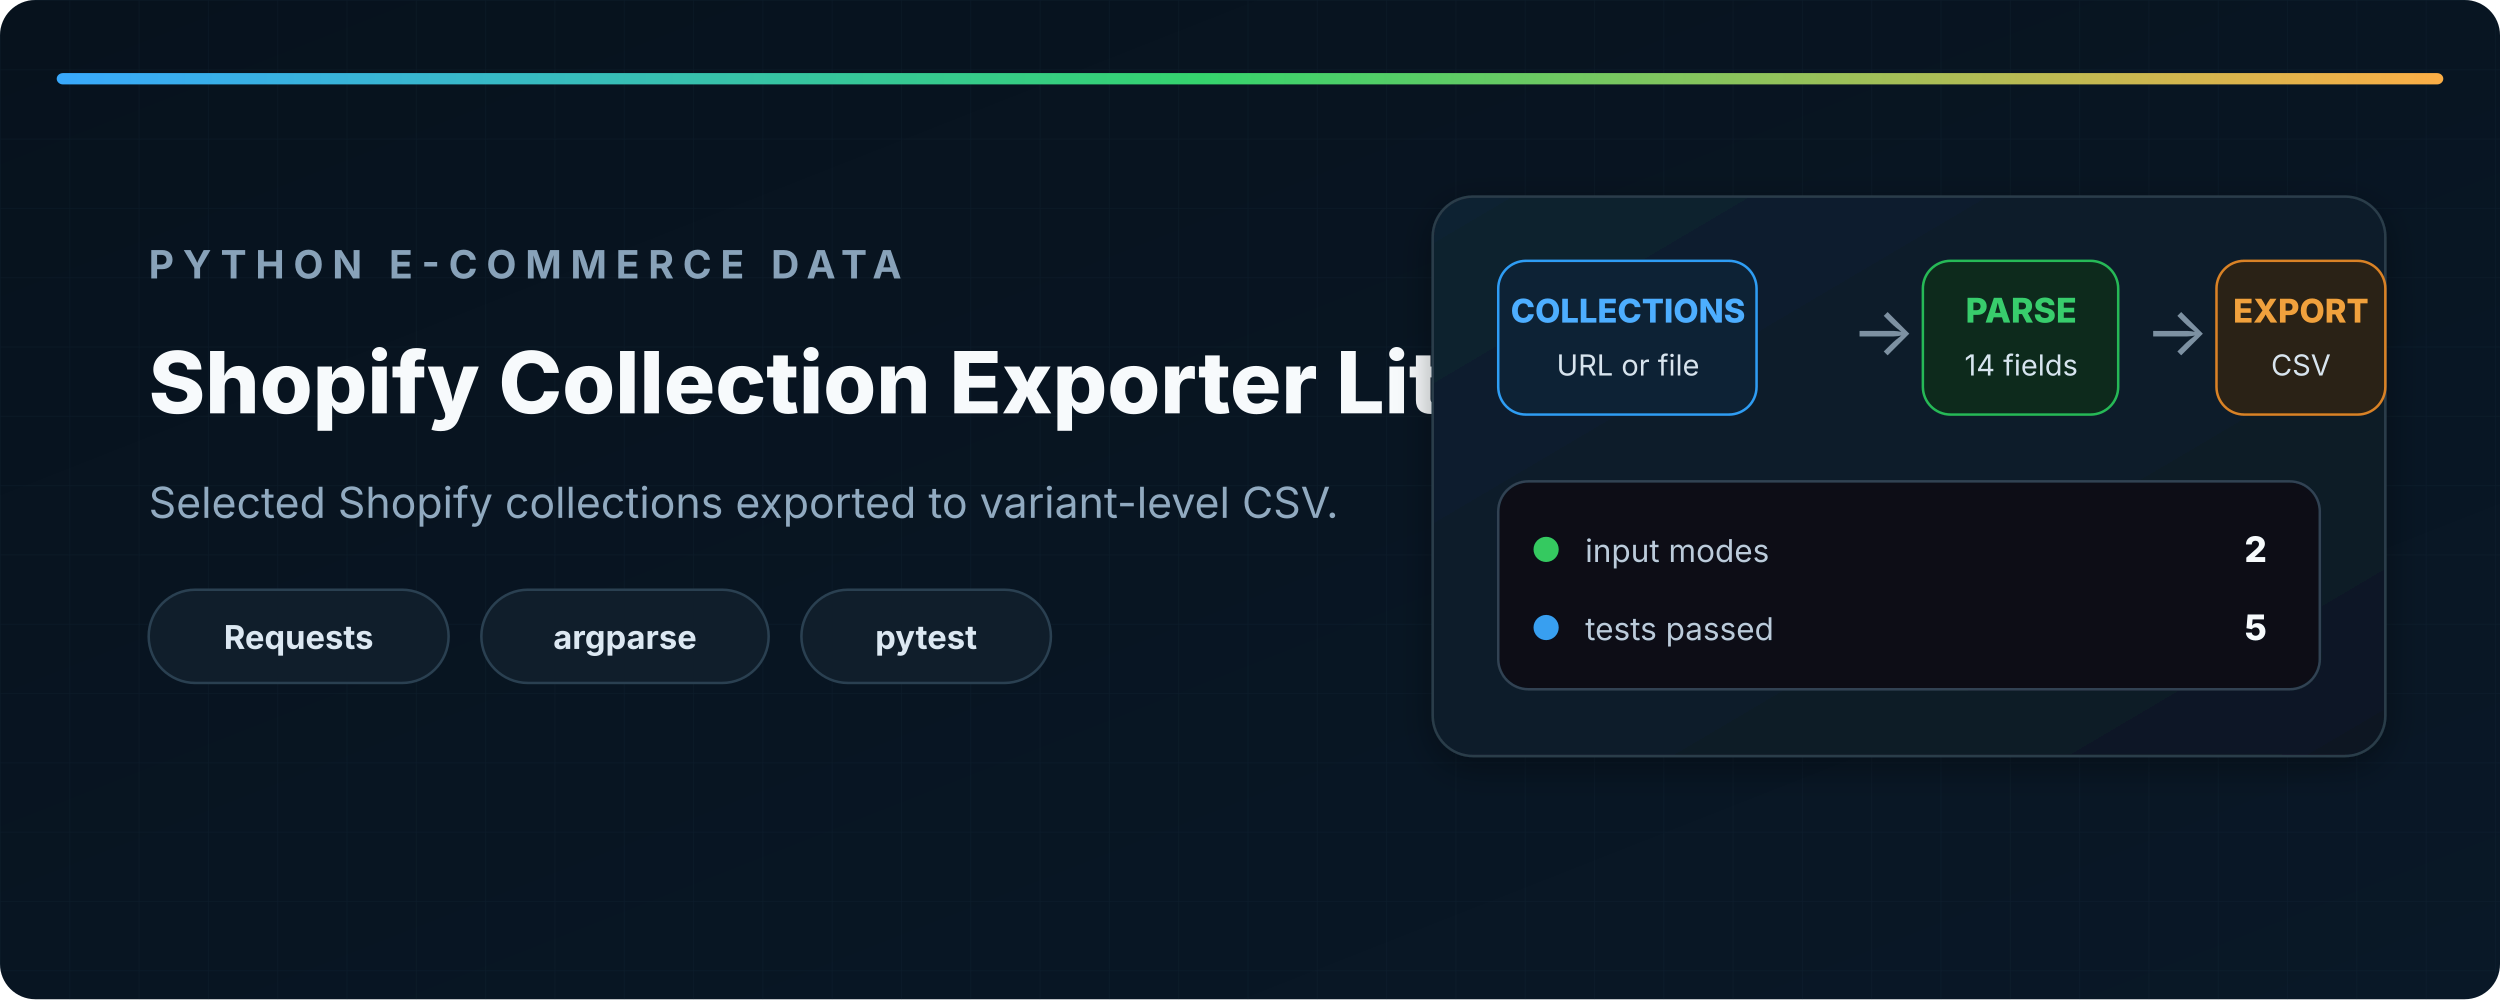
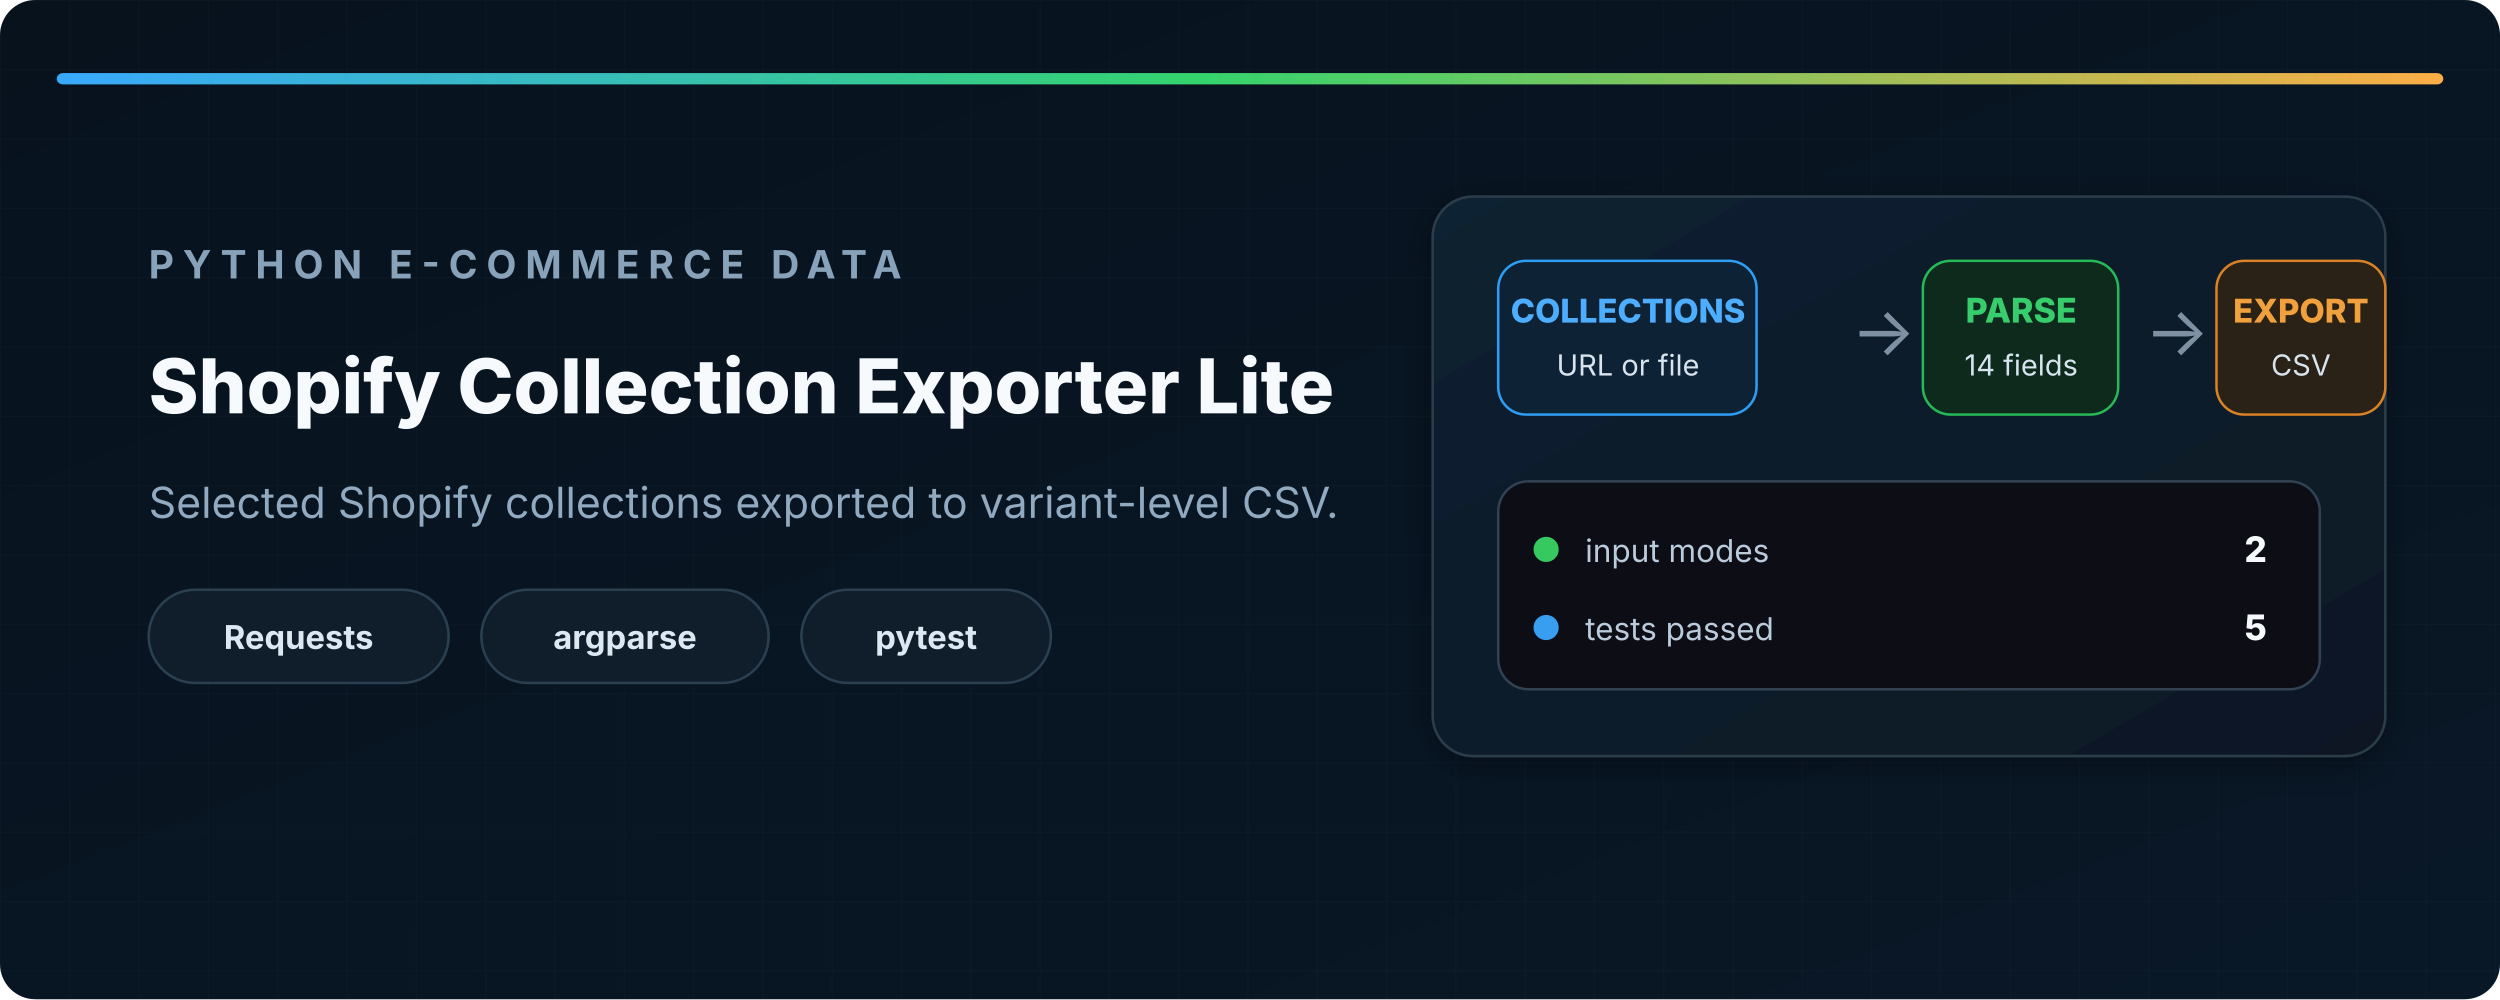
<svg xmlns="http://www.w3.org/2000/svg" width="1984" height="793" viewBox="0 0 1984 793" role="img" aria-labelledby="title desc">
  <defs>
    <linearGradient id="bg" x1="0" y1="0" x2="1" y2="1">
      <stop stop-color="#07121d" />
      <stop offset="1" stop-color="#091827" />
    </linearGradient>
    <linearGradient id="accent" x1="0" y1="0" x2="1" y2="0">
      <stop stop-color="#39a8ff" />
      <stop offset=".48" stop-color="#35d36d" />
      <stop offset="1" stop-color="#ffad45" />
    </linearGradient>
    <linearGradient id="panel" x1="0" y1="0" x2="1" y2="1">
      <stop stop-color="#102130" />
      <stop offset="1" stop-color="#0b1824" />
    </linearGradient>
    <pattern id="grid" width="55" height="55" patternUnits="userSpaceOnUse">
      <path d="M55 0H0V55" fill="none" stroke="#254055" stroke-opacity=".18" />
    </pattern>
    <filter id="shadow" x="-20%" y="-20%" width="140%" height="140%">
      <feDropShadow dx="0" dy="8" stdDeviation="14" flood-color="#000" flood-opacity=".35" />
    </filter>
  </defs>
  <rect width="1984" height="793" rx="28" fill="url(#bg)" />
  <rect width="1984" height="793" rx="28" fill="url(#grid)" />
  <rect x="45" y="58" width="1894" height="9" rx="5" fill="url(#accent)" />
  <g font-family="Inter,Segoe UI,Arial,sans-serif">
    <text x="118" y="221" fill="#88a2b9" font-size="31" font-weight="700" letter-spacing="7">PYTHON E-COMMERCE DATA</text>
-     <text x="118" y="328" fill="#f7fafc" font-size="68" font-weight="800">Shopify Collection Exporter Lite</text>
+     <text x="118" y="328" fill="#f7fafc" font-size="60" font-weight="800">Shopify Collection Exporter Lite</text>
    <text x="118" y="411" fill="#91aac0" font-size="34">Selected Shopify collections exported to variant-level CSV.</text>
    <g transform="translate(118 468)">
      <rect width="238" height="74" rx="37" fill="#101e2b" stroke="#2a4051" stroke-width="2" />
      <text x="119" y="47" text-anchor="middle" fill="#dce8f2" font-size="26" font-weight="700">Requests</text>
      <rect x="264" width="228" height="74" rx="37" fill="#101e2b" stroke="#2a4051" stroke-width="2" />
      <text x="378" y="47" text-anchor="middle" fill="#dce8f2" font-size="26" font-weight="700">argparse</text>
      <rect x="518" width="198" height="74" rx="37" fill="#101e2b" stroke="#2a4051" stroke-width="2" />
      <text x="617" y="47" text-anchor="middle" fill="#dce8f2" font-size="26" font-weight="700">pytest</text>
    </g>
    <g transform="translate(1137 156)" filter="url(#shadow)">
      <rect width="756" height="444" rx="32" fill="url(#panel)" stroke="#2b3c4a" stroke-width="2" />
      <g transform="translate(52 51)">
        <rect width="205" height="122" rx="22" fill="#102234" stroke="#2f9df4" stroke-width="2" />
        <text x="103" y="49" text-anchor="middle" fill="#4daeff" font-size="26" font-weight="800">COLLECTIONS</text>
        <text x="103" y="91" text-anchor="middle" fill="#d7e4ee" font-size="23">URL or file</text>
        <text x="280" y="75" fill="#7d91a2" font-size="54">→</text>
        <rect x="337" width="155" height="122" rx="22" fill="#0b291d" stroke="#27b957" stroke-width="2" />
        <text x="415" y="49" text-anchor="middle" fill="#39cd6c" font-size="27" font-weight="800">PARSE</text>
        <text x="415" y="91" text-anchor="middle" fill="#d7e4ee" font-size="23">14 fields</text>
        <text x="513" y="75" fill="#7d91a2" font-size="54">→</text>
        <rect x="570" width="134" height="122" rx="22" fill="#2a2012" stroke="#d98225" stroke-width="2" />
        <text x="637" y="49" text-anchor="middle" fill="#f0a13c" font-size="26" font-weight="800">EXPORT</text>
        <text x="637" y="91" text-anchor="middle" fill="#d7e4ee" font-size="23">CSV</text>
      </g>
      <g transform="translate(52 226)">
        <rect width="652" height="165" rx="24" fill="#070d18" stroke="#304252" stroke-width="2" />
        <circle cx="38" cy="54" r="10" fill="#35c960" />
        <text x="69" y="64" fill="#bccbda" font-size="25">input modes</text>
        <text x="610" y="64" text-anchor="end" fill="#f7fafc" font-size="28" font-weight="800">2</text>
        <circle cx="38" cy="116" r="10" fill="#399ff0" />
        <text x="69" y="126" fill="#bccbda" font-size="25">tests passed</text>
        <text x="610" y="126" text-anchor="end" fill="#f7fafc" font-size="28" font-weight="800">5</text>
      </g>
    </g>
  </g>
</svg>
